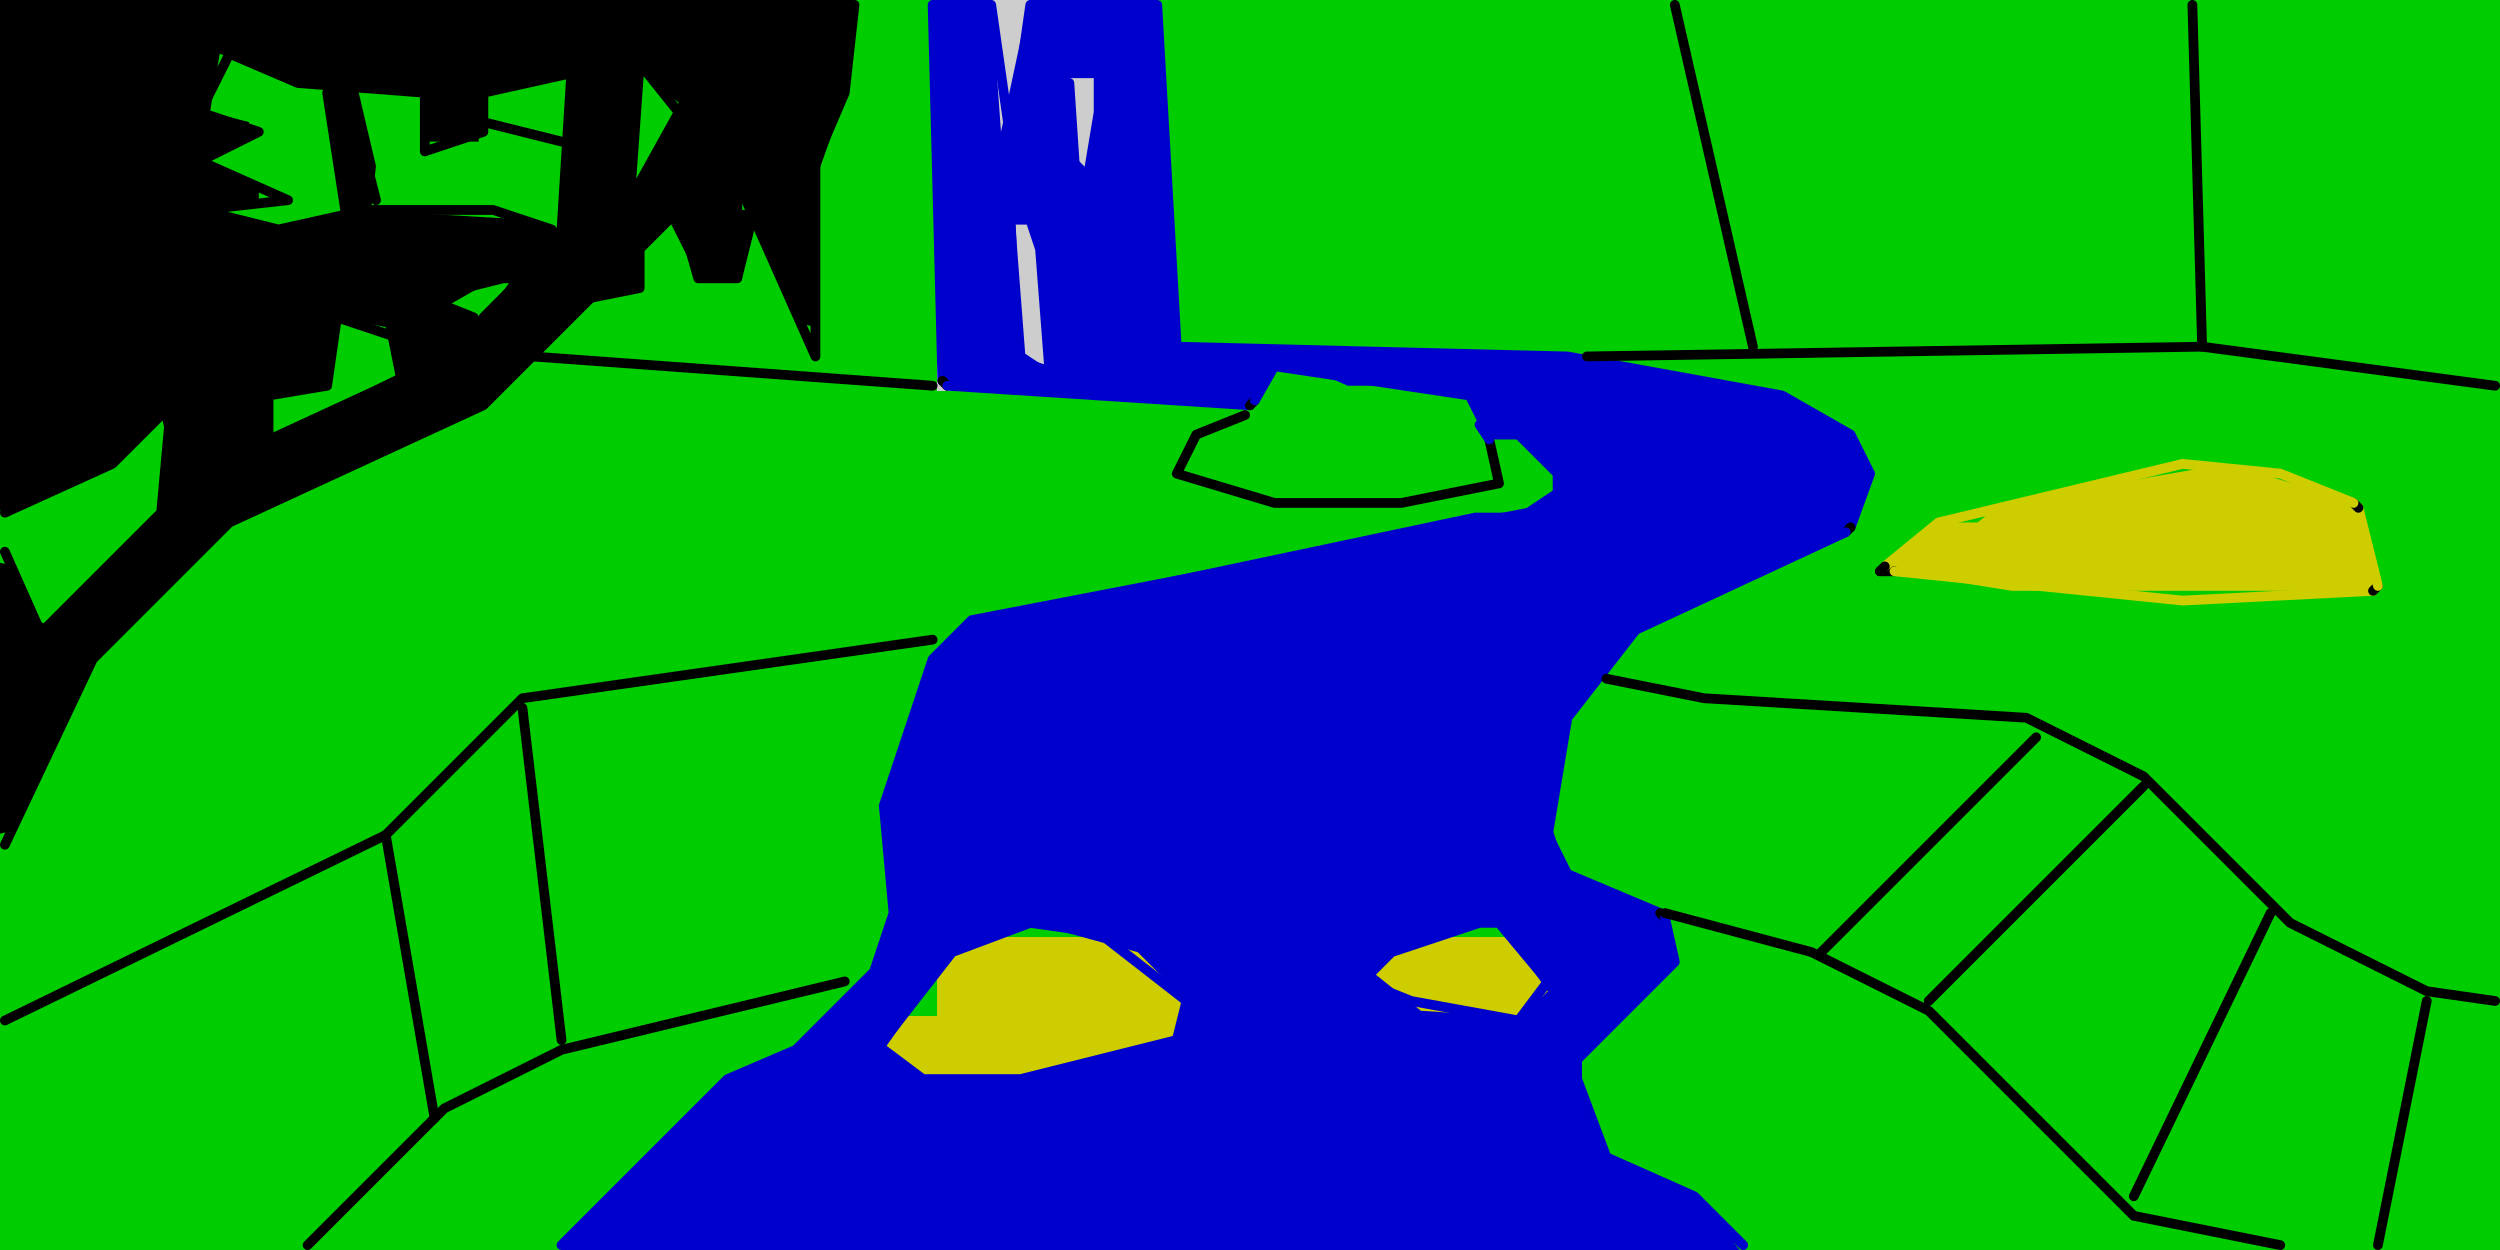
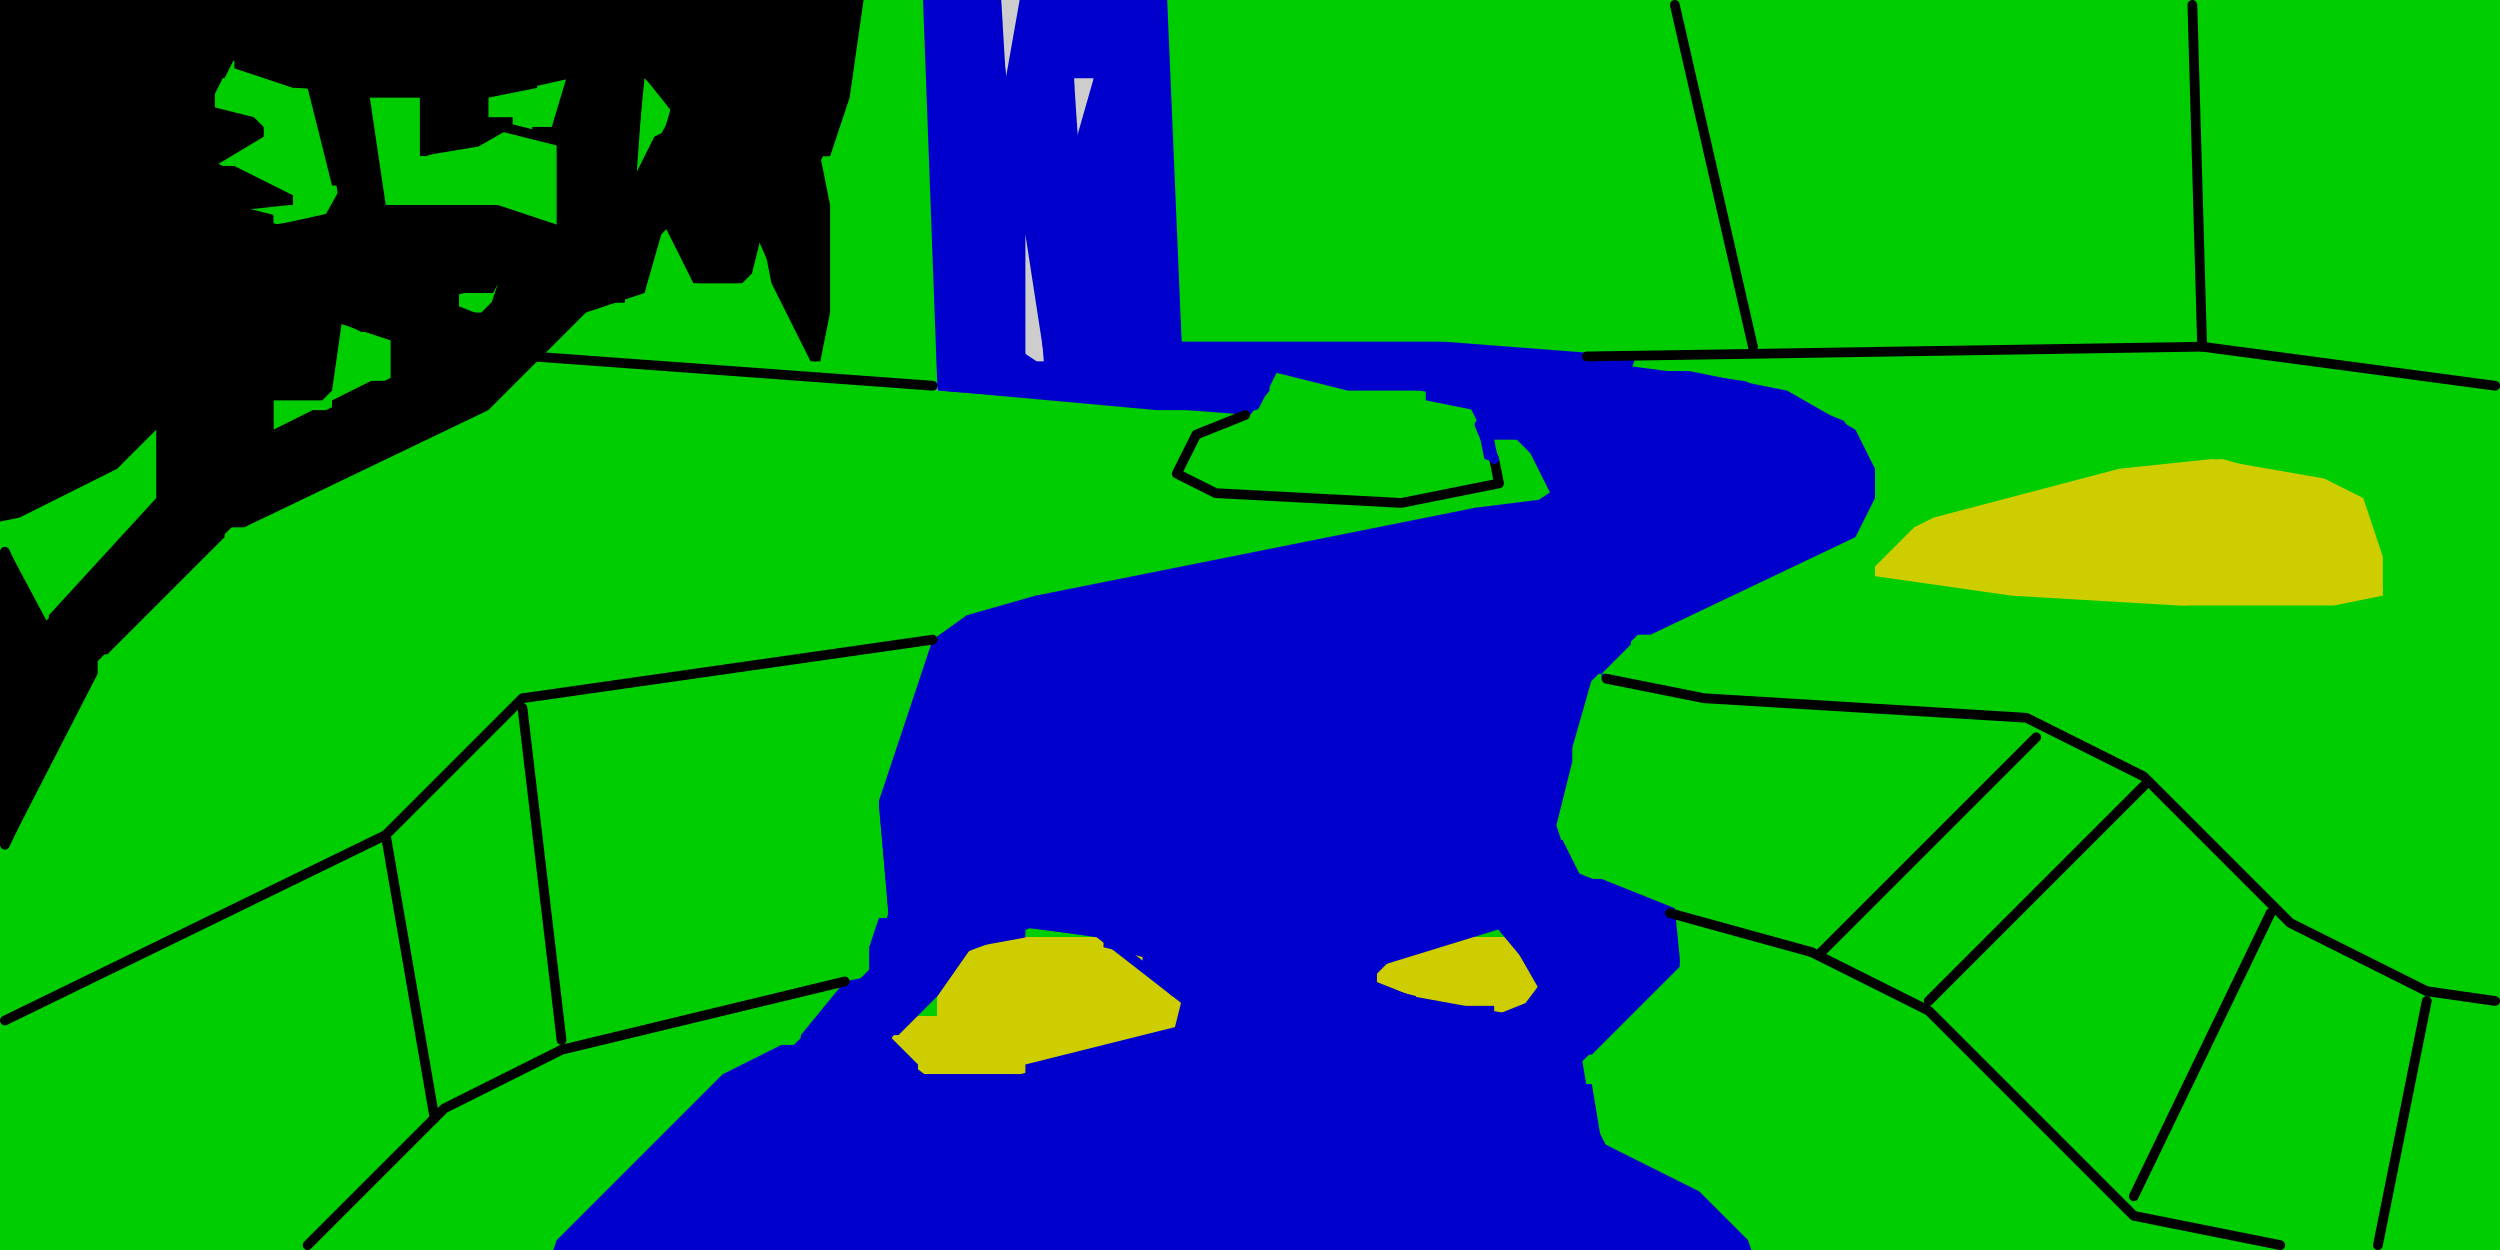
<svg xmlns="http://www.w3.org/2000/svg" viewBox="0 0 256 128" width="512" height="256">
  <g shape-rendering="crispEdges">
    <rect x="0" y="0" width="96" height="8" fill="#00CD00" />
    <rect x="96" y="0" width="16" height="8" fill="#CDCDCD" />
    <rect x="112" y="0" width="144" height="8" fill="#00CD00" />
    <rect x="0" y="8" width="96" height="8" fill="#00CD00" />
    <rect x="96" y="8" width="16" height="8" fill="#CDCDCD" />
    <rect x="112" y="8" width="144" height="8" fill="#00CD00" />
    <rect x="0" y="16" width="96" height="8" fill="#00CD00" />
    <rect x="96" y="16" width="16" height="8" fill="#CDCDCD" />
    <rect x="112" y="16" width="144" height="8" fill="#00CD00" />
    <rect x="0" y="24" width="96" height="8" fill="#00CD00" />
    <rect x="96" y="24" width="16" height="8" fill="#CDCDCD" />
    <rect x="112" y="24" width="144" height="8" fill="#00CD00" />
    <rect x="0" y="32" width="96" height="8" fill="#00CD00" />
    <rect x="96" y="32" width="16" height="8" fill="#CDCDCD" />
    <rect x="112" y="32" width="144" height="8" fill="#00CD00" />
    <rect x="0" y="40" width="256" height="8" fill="#00CD00" />
    <rect x="0" y="48" width="256" height="8" fill="#00CD00" />
    <rect x="0" y="56" width="256" height="8" fill="#00CD00" />
    <rect x="0" y="64" width="256" height="8" fill="#00CD00" />
    <rect x="0" y="72" width="256" height="8" fill="#00CD00" />
    <rect x="0" y="80" width="256" height="8" fill="#00CD00" />
    <rect x="0" y="88" width="256" height="8" fill="#00CD00" />
    <rect x="0" y="96" width="96" height="8" fill="#00CD00" />
    <rect x="96" y="96" width="64" height="8" fill="#CDCD00" />
    <rect x="160" y="96" width="96" height="8" fill="#00CD00" />
    <rect x="0" y="104" width="88" height="8" fill="#00CD00" />
    <rect x="88" y="104" width="72" height="8" fill="#CDCD00" />
    <rect x="160" y="104" width="96" height="8" fill="#00CD00" />
    <rect x="0" y="112" width="256" height="8" fill="#00CD00" />
    <rect x="0" y="120" width="256" height="8" fill="#00CD00" />
  </g>
-   <path fill="#0000CD" d="M120.5 106 121.5 102.5 116.5 97.5 105.5 94.5 97.5 97.5 90.5 107.5 94.5 110.5 104.5 110.5Z M78.5 108.5 81.5 107.5 89.5 99.5 91.5 93.5 90.5 82 95.5 67 99 63.5 151 52.5 156.5 52.5 159.5 50.5 159.5 48.5 155.5 44.5 151.5 44 150.5 40.5 145.5 39.5 138 39.5 133.5 37.5 130.5 37.5 128.5 41.5 96.5 39.5 95.5 -0.5 101.5 -0.5 102.5 13.5 105.5 -0.5 118.5 -0.5 120.5 35.5 161 36.5 183 40.5 189.5 44 191.5 48 189.5 54.5 167.5 64.5 160.5 73.5 158.5 83.5 160.5 89.5 170.5 93.5 171.5 98 161.5 108.5 162.5 114.5 164.5 118.5 174 122.5 178.5 128.5 57.5 128.5 57.5 127 74 110.5Z M153 104 155.5 104.5 158.5 101.5 153.5 94.5 144.5 96.5 140.5 99.5 145.5 103.5Z M110.5 16.5 111.5 17.5 112.5 7.5 109.5 7.5Z M104 22.5 104.5 36.5 107.5 37.5 106.5 25.5 105.5 22.5Z" />
-   <path fill="#000000" d="M83.5 18.5 83.5 33.5 81.5 33 77.5 22.5 76 28.5 71.5 28.5 68.5 22.5 50 41.5 23.5 53.5 9.5 67.5 1.5 85 -0.5 85.5 -0.5 57.5 1.5 58 3.5 63.5 5 64 16.5 52.5 17.5 46.5 16.5 42.5 12 47.5 -0.5 52.5 -0.5 -0.5 87.5 -0.5 86.5 10Z M49 29.5 45.5 31.5 49.5 32.5 52.5 28.5Z M54 22.5 57.5 23.5 58.5 7.5 49.5 9.5 49 14.5 43.5 14.5 43.5 9.5 30 8.5 22.5 5.5 21.5 11.5 25.5 12.5 25.5 14 21.5 16.5 26.5 19 26.5 20.5 22.5 21.5 28.5 23.5 37 21.5Z M34 41.5 40.5 38.5 39.5 33.5 34.5 32.5 33.5 40 27.5 40.5 27.5 44.5Z M67.5 15 69.5 10.5 65.5 7.5 64.5 19.5Z M75.5 21.5 76 21.5 76.5 21.5 76.5 21 76.5 20.5 76 20.5 75.5 20.5 75.5 21Z" />
-   <path fill="#000000" d="M62.5 27.5 65.5 26.5 65.5 29.5 61.5 30.5Z" />
-   <path fill="#000000" d="M38 21.5 35.5 22.5 33.5 8.5 36.5 8.5 38.5 17Z" />
-   <path fill="#CDCD00" d="M221 60.5 206 60.5 193.5 58.5 193.5 57 198 53.5 202.5 53.5 205 51.5 228 47.5 241.5 51.5 243.5 60.5Z" />
+   <path fill="#0000CD" d="M162 111 163 111 164 117 174 122 179 127 179.5 128.5 56.5 128.5 57 127 74 110 80 107 82 107 82 106 86.5 100.5 89 100 89 97 90 94 91 94 90 82 95.5 65.5 99 63 106 61 151 52 159 51 156 45 153 45 153.5 47.5 152 47 151 42 146 41 146 40 138 40 130 38 130 40 128 42.5 96 40 94.5 -0.5 102.5 -0.5 103 8 104.5 -0.5 119.5 -0.5 121 35 148 35 167.5 36.5 167 38 173 38 183 40 190 44 192 48 192 51 190 55 169 65 167 65 167 66 164 69 163 69 162 73 161 73 161 78 159 86 160 86 162 90 164 90 171.5 93 172 98 172 99 163 108 162 108Z M99.5 97 96 102 92 106 91 106 94 109 94 110 105 110 105 109 121 105 121 102 120 102 117 99 117 98 113 97 113 96 105 95 105 96Z M153 104 158 102 154 95 141 99 141 101 145 102 145 103 153 103Z M105 24 105 37 107 37Z M110 15 112 8 110 8Z M164 69 164.5 69 164.5 69.5 164 69.5Z" />
+   <path fill="#000000" d="M56.5 13 58 8 55 8 55 9 50 10 50 12 52.5 12 52.5 13 49 15 43 16 43 10 38 10 34 9 34 11.5 33 11.5 33 9 30 9 24 7 24 6 23 8 22 8 22 11 26 12 27 13 27 14 22 17 24 17 30 20 30 21 24 21 28 22 28 23 35 22 35 19 36 19 36 22 37 21 51 21 57 23 57 14 54.5 14 54.5 13Z M16 51 16 43 16 44 12 48 2 53 -0.5 53.5 -0.5 -0.5 88.5 -0.5 87 10 85 16 84 16 85 21 85 32 84 37 83 37 79 29 78 24 77 28 76 29 71 29 68 23 66 30 64 30 64 27 64 28 62 29 64 30 64 31 60 31 60 32 50 42 25 54 23 54 23 55 11 67 10 67 10 69 1 86.5 -0.5 86.5 -0.5 56.5 1 56.5 5 64 5 63Z M50.5 30 47 30 47 32 50 32 51 29Z M34 42 34 41 38 39 40 39 40 34 37 34 35 33 34 40 33 41 28 41 28 44 32 42Z M68 13.5 69 10 68 10 66 8 65 18 67 14Z M34.5 18.5 35 18.5 35 19 34.5 19Z" />
+   <path fill="#000000" d="M63 26.5 65.5 23.5 67.5 23.5 66 30 58.5 32.5 58.5 30.5Z" />
+   <path fill="#000000" d="M32.5 7.5 37.5 7.5 39.5 21 37.5 23.5 32.5 23.5 35 19 34 19 31.5 9 31.5 7.5Z" />
+   <path fill="#CDCD00" d="M226.5 47 238 49 242 51 244 57 244 61 239 62 223 62 206 61 192 59 192 58 196 54 198 53 217 48Z" />
  <g fill="none" stroke-width="1" stroke-linecap="round" stroke-linejoin="round">
-     <path stroke="#0000CD" d="M95.5 0.5 96.5 39" />
-     <path stroke="#000000" d="M96.5 39 97 39.5" />
-     <path stroke="#0000CD" d="M97 39.5 128 41.5" />
-     <path stroke="#000000" d="M128 41.5 128.5 41" />
-     <path stroke="#0000CD" d="M128.5 41 130.5 37.5 150.5 40.5 152.5 44.5 155.5 44.5 159.5 48.5 159.5 50.5 156.5 52.5 99.5 63.5 95.5 67.5 90.5 82.5 91.5 93.5 89.5 99.5 81.5 107.5 74.5 110.5 57.5 127.5" />
-     <path stroke="#0000CD" d="M118.5 0.5 120.5 35.5 160.5 36.5 182.5 40.5 189.5 44.5 191.5 48.5 189.5 54" />
-     <path stroke="#000000" d="M189.5 54 189 54.5" />
-     <path stroke="#0000CD" d="M189 54.5 167.5 64.5 160.5 73.5 158.5 85.5 160.5 89.5 170 93.5" />
-     <path stroke="#000000" d="M170 93.5 170.5 94" />
-     <path stroke="#0000CD" d="M170.5 94 171.5 98.5 161.5 108.5 161.5 110.5 164.5 118.5 173.5 122.5 178.5 127.5" />
-     <path stroke="#000000" d="M127.5 42.5 122.5 44.5 120.5 48.5 130.5 51.5 143.5 51.5 153.5 49.5 152.5 45" />
-     <path stroke="#0000CD" d="M152.5 45 151.5 43.5" />
+     <path stroke="#0000CD" d="M95.5 0.5 96.5 39.5 118.5 41.5 128.5 41.5 130.5 37.5 145.5 39.5 150.5 40.5 152.5 44.5 155.5 44.5 159.5 48.5 159.5 50.5 156.5 52.5 99.5 63.5 95.5 67.5 90.5 82.5 91.5 93.5 89.5 99.5 81.5 107.5 74.5 110.5 57.5 127.5" />
+     <path stroke="#0000CD" d="M118.5 0.5 120.5 35.5 147.5 35.5 178.5 39.5 188.5 43.5 191.5 48.5 189.5 54.5 167.5 64.5 162.5 69.5 158.5 83.5 160.5 89.5 170.5 93.5 171.5 98.5 161.5 108.5 162.5 114.5 164.5 118.5 173.5 122.5 178.5 127.5" />
+     <path stroke="#000000" d="M127.5 42.5 122.5 44.5 120.5 48.5 124.5 50.5 143.5 51.5 153.5 49.5 153 47" />
+     <path stroke="#0000CD" d="M153 47 151.5 43.5" />
    <path stroke="#0000CD" d="M90.5 106.5 97.5 97.5 105.5 94.5 112.5 95.5 121.5 102.5 120.5 106.5 104.5 110.5 94.5 110.5 90.5 107.5" />
    <path stroke="#0000CD" d="M144.5 102.5 139.5 100.5 142.5 97.5 151.5 94.5 153.5 94.5 158.5 100.5 155.5 104.5 144.5 102.5" />
    <path stroke="#0000CD" d="M101.5 0.5 103.5 14.5 105.5 0.5" />
    <path stroke="#0000CD" d="M109.5 8.5 110.5 23.5 112.5 11.5 112.5 7.5 109.5 7.5" />
    <path stroke="#0000CD" d="M103.5 23.5 104.5 36.5 107.5 38.5 106.5 25.5 105.5 22.5 103.5 22.5" />
    <path stroke="#000000" d="M95.5 65.5 53.5 71.5 39.5 85.5 0.5 104.5" />
    <path stroke="#000000" d="M164.5 69.5 174.5 71.5 207.5 73.5 219.5 79.5 234.5 94.5 248.5 101.5 255.5 102.5" />
-     <path stroke="#000000" d="M170.5 93.5 185.5 97.5 197.5 103.5 218.5 124.5 233.5 127.5" />
+     <path stroke="#0000CD" d="M170.5 93.5 171 93.5" />
+     <path stroke="#000000" d="M171 93.5 185.5 97.5 197.5 103.5 218.5 124.5 233.5 127.5" />
    <path stroke="#000000" d="M86.5 100.5 57.5 107.5 45.5 113.5 31.5 127.5" />
    <path stroke="#000000" d="M44.5 114.5 39.5 85.5" />
    <path stroke="#000000" d="M57.5 106.5 53.5 72.5" />
    <path stroke="#000000" d="M162.5 36.5 225.5 35.5 255.5 39.5" />
    <path stroke="#000000" d="M186.5 97.5 208.5 75.5" />
    <path stroke="#000000" d="M197.5 102.5 219.5 80.5" />
    <path stroke="#000000" d="M218.5 122.5 232.5 93.5" />
    <path stroke="#000000" d="M243.5 127.5 248.5 102.5" />
    <path stroke="#000000" d="M0.5 86.5 9.5 67.5 23.5 53.5 49.5 41.5 69.5 21.5 71.5 28.5 75.5 28.5 75.5 18.5 83.5 36.5 83.5 16.5 86.5 9.5 87.5 0.5" />
    <path stroke="#000000" d="M4.5 65.5 0.5 56.5" />
    <path stroke="#000000" d="M0.5 52.5 11.5 47.5 17.5 41.5 16.5 52.5 4.5 64.5" />
    <path stroke="#000000" d="M27.5 45.5 27.5 40.5 33.5 39.5 34.5 32.5 40.5 34.5 41.5 38.5 27.5 45.5" />
    <path stroke="#000000" d="M57.5 23.5 58.5 7.5 49.5 9.5 49.5 13.5 43.5 15.5 43.5 9.5 30.5 8.5 23.5 5.5 20.5 11.5 26.5 13.5 20.5 16.5 29.5 20.5 20.5 21.5 28.5 23.5 37.5 21.5 50.5 21.5 56.5 23.5" />
    <path stroke="#000000" d="M49.5 12.5 57.5 14.5" />
    <path stroke="#000000" d="M33.5 9.5 35.5 22.5" />
    <path stroke="#000000" d="M64.5 20.5 65.5 6.5 69.5 11.5 64.5 20.5" />
    <path stroke="#000000" d="M48.5 32.5 43.5 30.5 51.5 28.5 53.5 28.5 49.5 32.5" />
    <path stroke="#000000" d="M60.5 30.5 65.5 29.5 65.5 25.5" />
    <path stroke="#000000" d="M38.5 20.5 35.5 8.5" />
    <path stroke="#000000" d="M95.5 39.5 54.5 36.5" />
    <path stroke="#000000" d="M179.5 35.5 171.5 0.5" />
    <path stroke="#000000" d="M225.5 35.5 224.5 0.5" />
-     <path stroke="#000000" d="M192.5 58.5 194 58.5" />
-     <path stroke="#CDCD00" d="M194 58.5 223.5 61.5 243 60.5" />
-     <path stroke="#000000" d="M243 60.5 243.5 60" />
-     <path stroke="#CDCD00" d="M243.5 60 241.5 52" />
-     <path stroke="#000000" d="M241.5 52 241 51.5" />
-     <path stroke="#CDCD00" d="M241 51.5 233.5 48.5 223.5 47.5 198.5 53.5 193 58" />
-     <path stroke="#000000" d="M193 58 192.5 58.5" />
+     <path stroke="#CDCD00" d="M192.5 58.5 223.5 61.5 243.5 60.5 241.5 51.5 227.5 47.5 217.5 48.5 202.5 53.5 198.5 53.5 192.5 58.5" />
  </g>
</svg>
